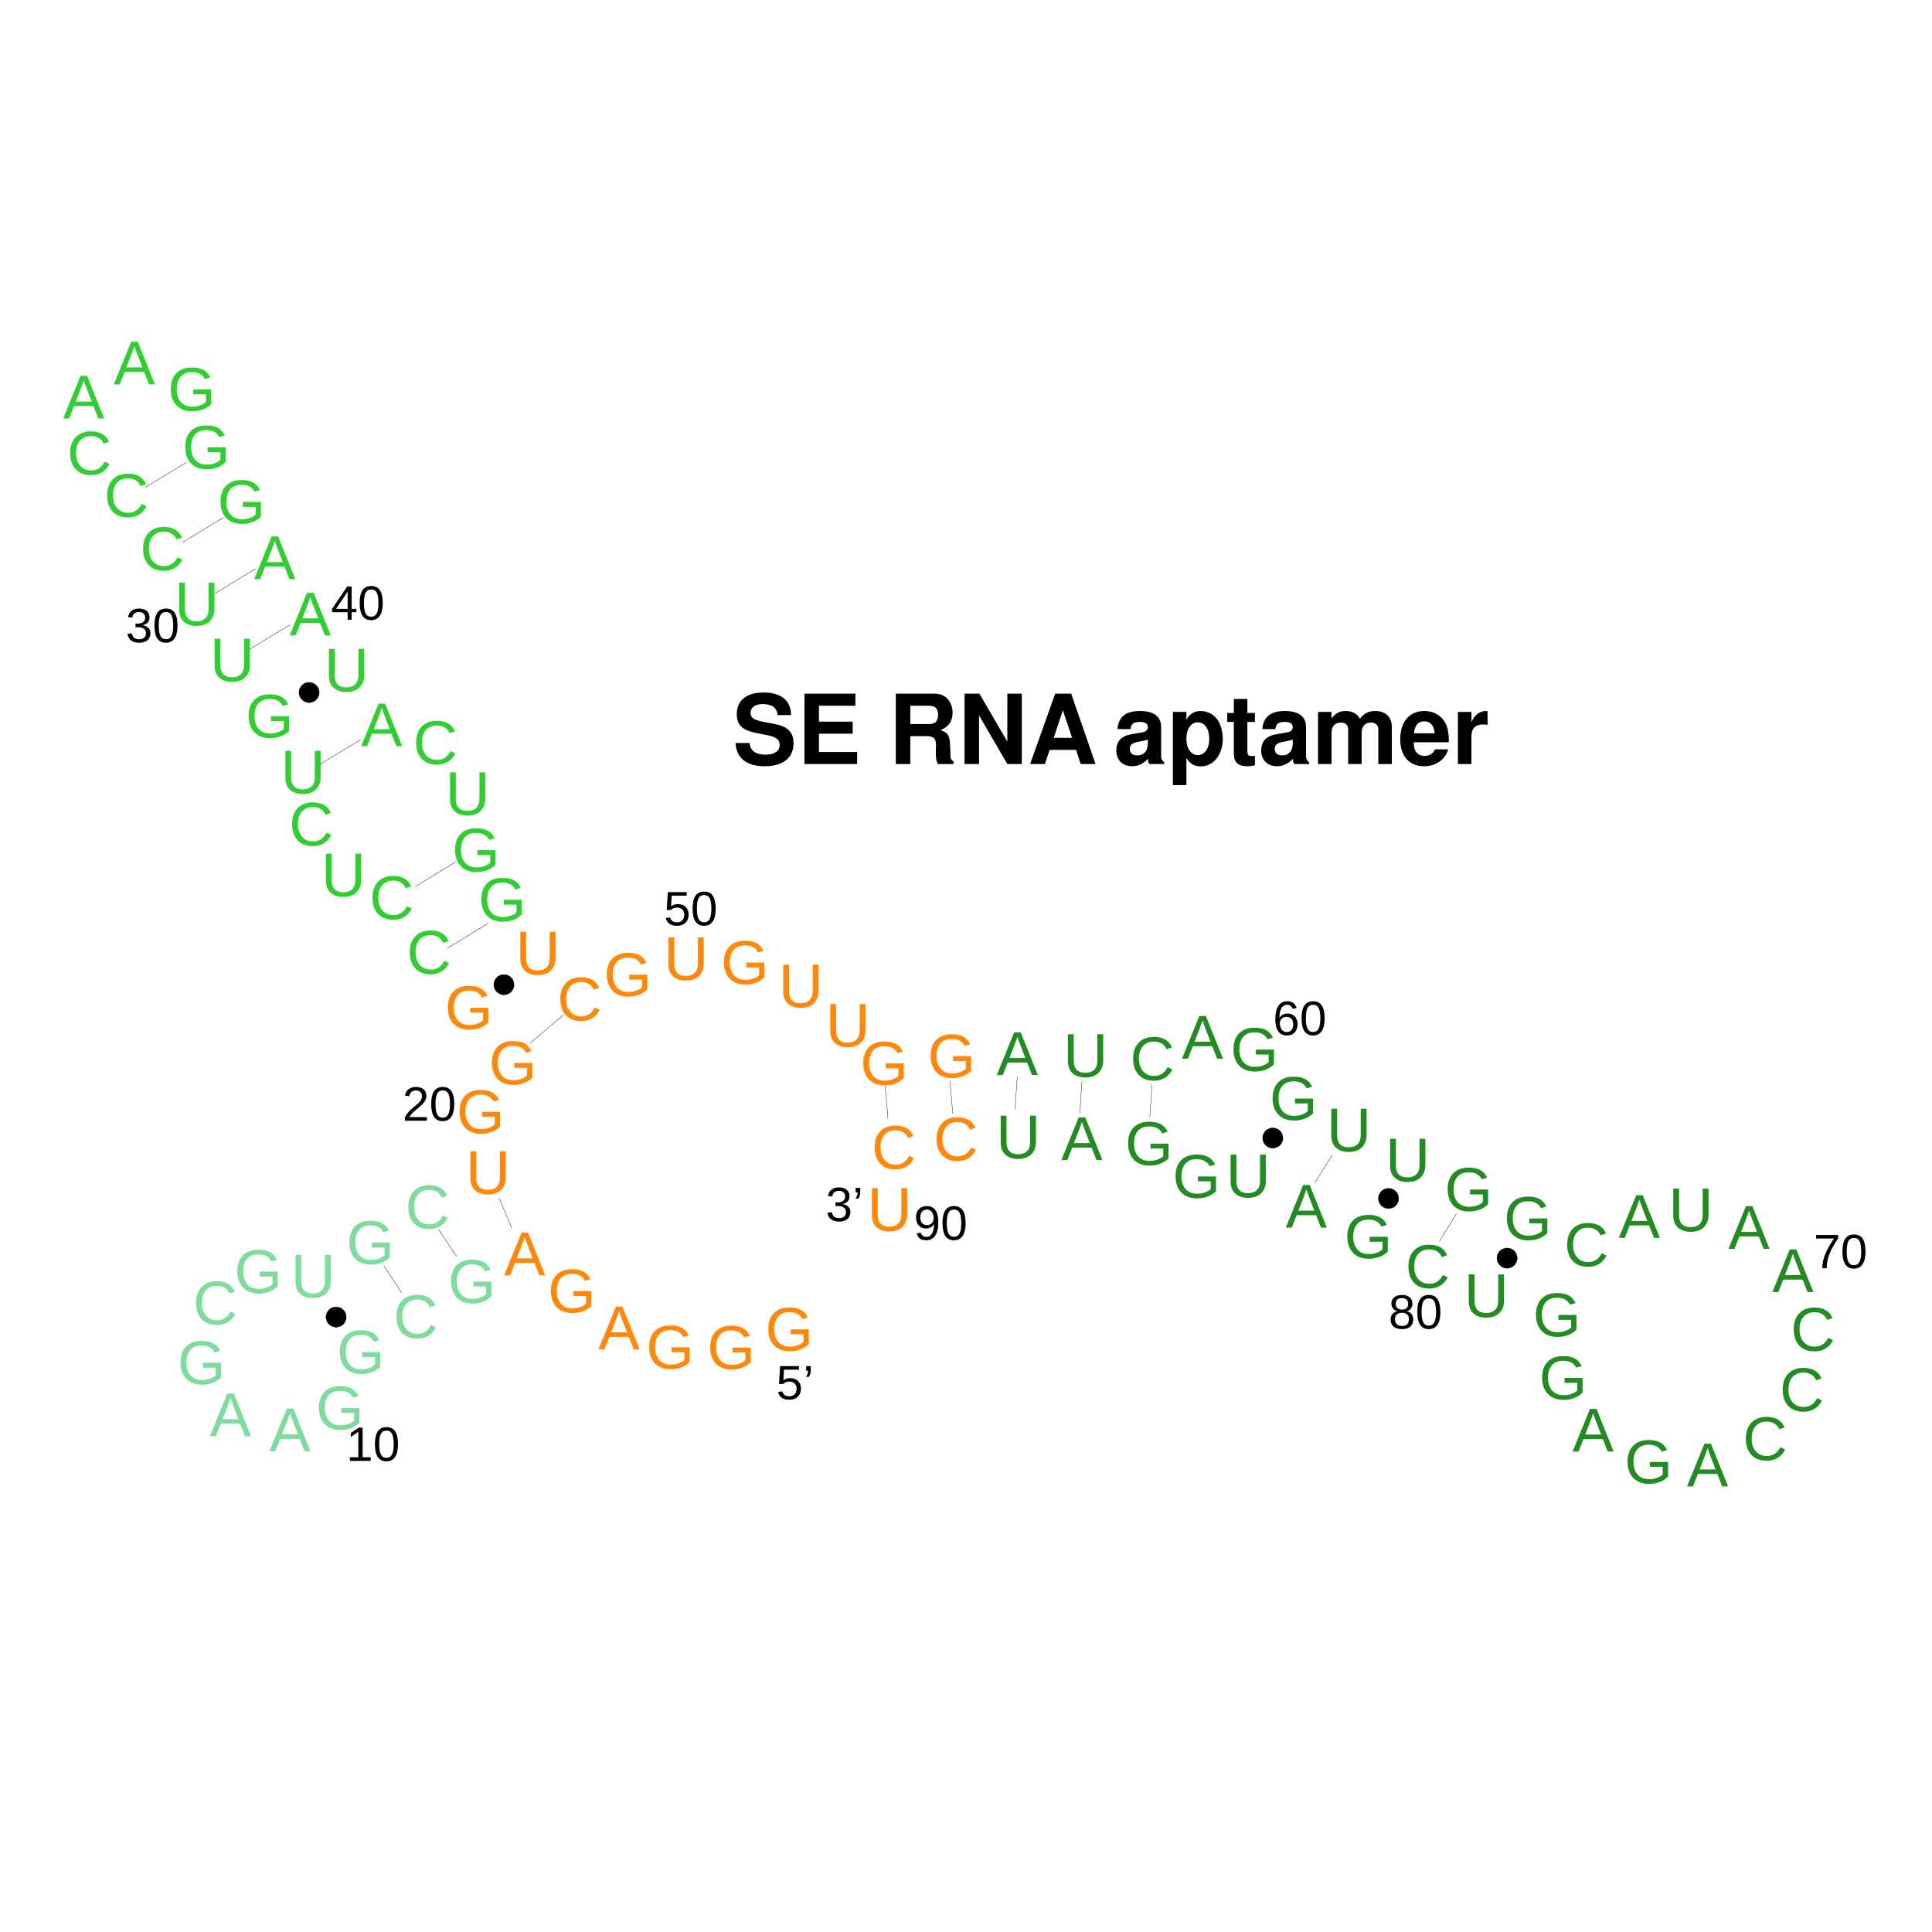
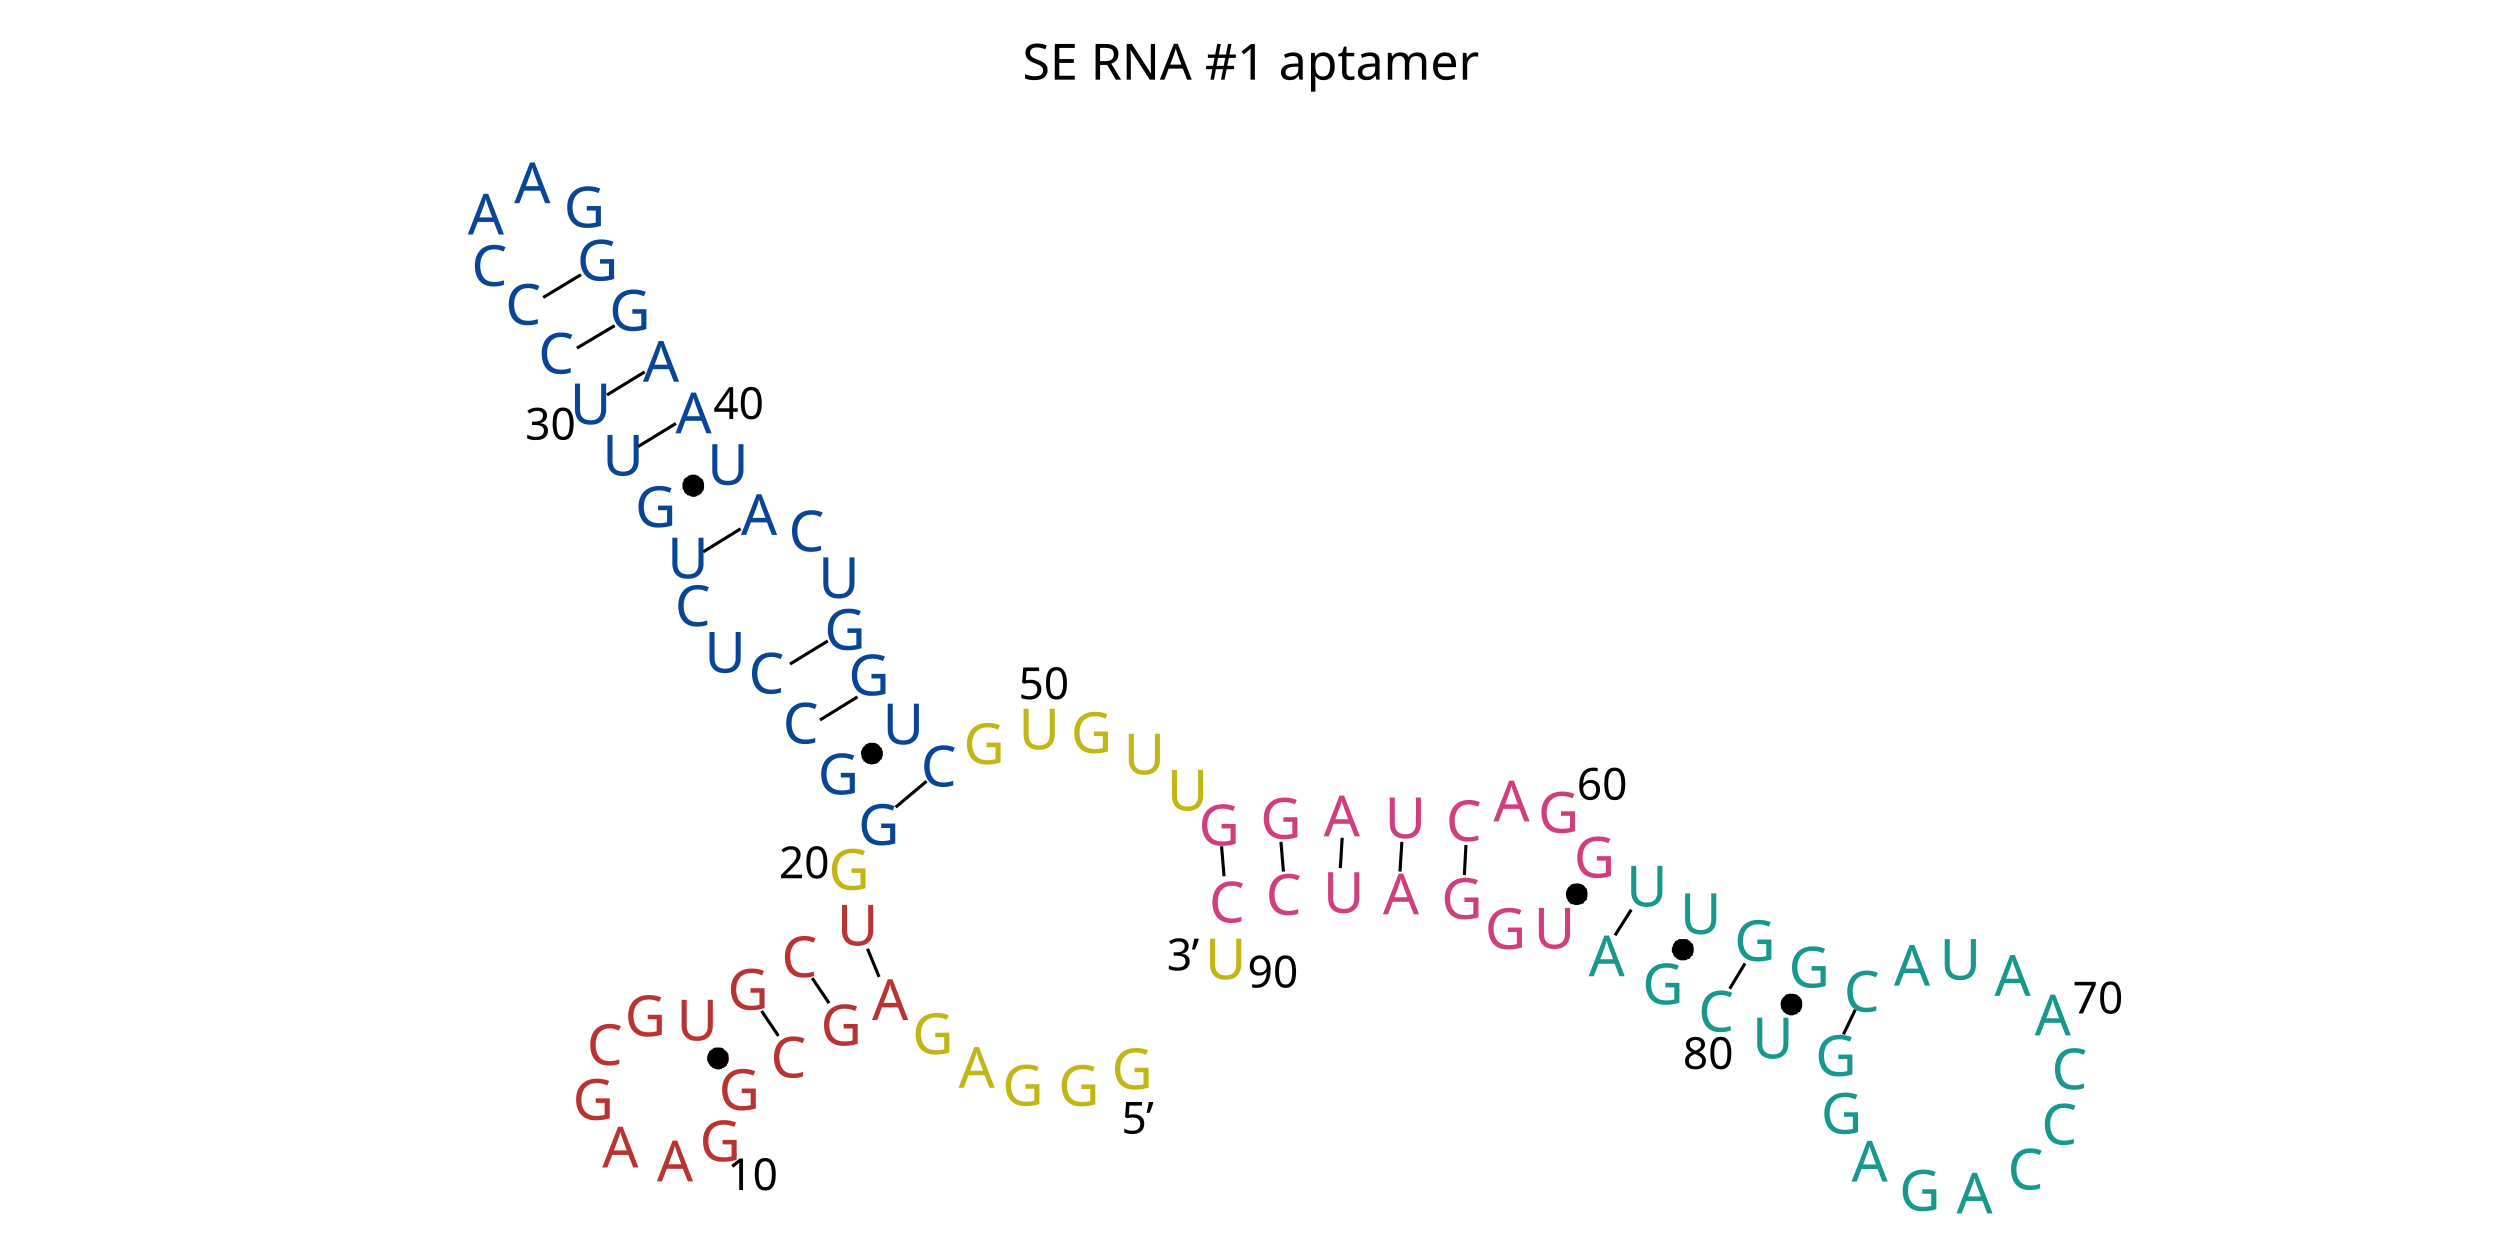
- <svg xmlns="http://www.w3.org/2000/svg" id="图层_1" data-name="图层 1" viewBox="0 0 400 400">
-   <defs>
-     <style>.cls-1,.cls-12,.cls-13,.cls-14,.cls-15,.cls-2,.cls-3,.cls-4,.cls-5,.cls-6,.cls-7,.cls-8,.cls-9{isolation:isolate;}.cls-1,.cls-2,.cls-3,.cls-4,.cls-5,.cls-6,.cls-7,.cls-8{font-size:12.82px;}.cls-1,.cls-2{fill:#ff870a;}.cls-1,.cls-13,.cls-2,.cls-3,.cls-4,.cls-5,.cls-6,.cls-7,.cls-8,.cls-9{font-family:ArialMT, Arial;}.cls-2,.cls-4,.cls-6,.cls-7{letter-spacing:-0.11em;}.cls-3,.cls-4{fill:#80db9e;}.cls-5,.cls-6{fill:#32cd32;}.cls-7,.cls-8{fill:#228b22;}.cls-13,.cls-9{font-size:10px;}.cls-10{fill:none;}.cls-10,.cls-11{stroke:#000;stroke-miterlimit:10;stroke-width:0.07px;}.cls-13{letter-spacing:-0.08em;}.cls-14,.cls-15{font-size:20px;font-family:Helvetica-Bold, Helvetica;font-weight:700;}.cls-15{letter-spacing:-0.06em;}</style>
-   </defs>
-   <text class="cls-1" transform="translate(158.43 279.65)">G</text>
-   <text class="cls-1" transform="translate(146.4 283.43)">G</text>
-   <text class="cls-1" transform="translate(133.77 283.37)">G</text>
-   <text class="cls-2" transform="translate(123.89 279.36)">A</text>
-   <text class="cls-1" transform="translate(113.42 271.73)">G</text>
-   <text class="cls-2" transform="translate(104.35 264.04)">A</text>
-   <text class="cls-3" transform="translate(92.73 269.76)">G</text>
-   <text class="cls-3" transform="translate(81.43 277.03)">C</text>
-   <text class="cls-3" transform="translate(69.72 284.36)">G</text>
-   <text class="cls-3" transform="translate(65.4 295.94)">G</text>
-   <text class="cls-4" transform="translate(55.75 300.48)">A</text>
-   <text class="cls-4" transform="translate(43.43 297.35)">A</text>
-   <text class="cls-3" transform="translate(36.74 286.57)">G</text>
-   <text class="cls-3" transform="translate(39.94 274.21)">C</text>
-   <text class="cls-3" transform="translate(48.49 267.69)">G</text>
-   <text class="cls-3" transform="translate(60.2 268.64)">U</text>
-   <text class="cls-3" transform="translate(71.7 261.7)">G</text>
-   <text class="cls-3" transform="translate(83.89 254.35)">C</text>
-   <text class="cls-1" transform="translate(96.42 247.19)">U</text>
-   <text class="cls-1" transform="translate(94.51 234.62)">G</text>
-   <text class="cls-1" transform="translate(101.21 224.5)">G</text>
-   <text class="cls-1" transform="translate(92.09 213.07)">G</text>
-   <text class="cls-5" transform="translate(84.19 201.6)">C</text>
-   <text class="cls-5" transform="translate(76.46 190.31)">C</text>
-   <text class="cls-5" transform="translate(66.49 185.58)">U</text>
-   <text class="cls-5" transform="translate(59.82 175.07)">C</text>
-   <text class="cls-5" transform="translate(58.1 164.28)">U</text>
-   <text class="cls-5" transform="translate(50.83 152.71)">G</text>
-   <text class="cls-5" transform="translate(43.45 141.07)">U</text>
-   <text class="cls-5" transform="translate(36.11 129.48)">U</text>
-   <text class="cls-5" transform="translate(28.97 118.06)">C</text>
-   <text class="cls-5" transform="translate(21.53 107.02)">C</text>
-   <text class="cls-5" transform="translate(13.88 98.26)">C</text>
-   <text class="cls-6" transform="translate(13.05 86.65)">A</text>
-   <text class="cls-6" transform="translate(23.54 79.58)">A</text>
-   <text class="cls-5" transform="translate(34.73 85.04)">G</text>
-   <text class="cls-5" transform="translate(37.71 97.04)">G</text>
-   <text class="cls-5" transform="translate(45.01 108.35)">G</text>
-   <text class="cls-6" transform="translate(52.61 119.9)">A</text>
-   <text class="cls-6" transform="translate(59.95 131.55)">A</text>
-   <text class="cls-5" transform="translate(67.12 143.16)">U</text>
-   <text class="cls-6" transform="translate(74.75 154.5)">A</text>
-   <text class="cls-5" transform="translate(85.5 158.19)">C</text>
-   <text class="cls-5" transform="translate(92.19 168.73)">U</text>
-   <text class="cls-5" transform="translate(93.58 180.43)">G</text>
-   <text class="cls-5" transform="translate(99.01 190.71)">G</text>
-   <text class="cls-1" transform="translate(106.74 201.76)">U</text>
-   <text class="cls-1" transform="translate(115.36 211.29)">C</text>
-   <text class="cls-1" transform="translate(125 206.23)">G</text>
-   <text class="cls-1" transform="translate(137.42 202.9)">U</text>
-   <text class="cls-1" transform="translate(149.24 203.72)">G</text>
-   <text class="cls-1" transform="translate(161.18 208.55)">U</text>
-   <text class="cls-1" transform="translate(170.92 216.71)">U</text>
-   <text class="cls-1" transform="translate(178.09 224.59)">G</text>
-   <text class="cls-1" transform="translate(192.04 223.09)">G</text>
-   <text class="cls-7" transform="translate(206.35 222.57)">A</text>
-   <text class="cls-8" transform="translate(220.12 222.96)">U</text>
-   <text class="cls-8" transform="translate(233.95 223.63)">C</text>
-   <text class="cls-7" transform="translate(244.68 219.19)">A</text>
-   <text class="cls-8" transform="translate(254.74 221.73)">G</text>
-   <text class="cls-8" transform="translate(262.84 231.87)">G</text>
-   <text class="cls-8" transform="translate(274.65 238.38)">U</text>
-   <text class="cls-8" transform="translate(286.82 244.61)">U</text>
-   <text class="cls-8" transform="translate(299.08 250.7)">G</text>
-   <text class="cls-8" transform="translate(311.34 256.69)">G</text>
-   <text class="cls-8" transform="translate(323.82 262.16)">C</text>
-   <text class="cls-7" transform="translate(335.13 256.29)">A</text>
-   <text class="cls-8" transform="translate(345.45 254.92)">U</text>
-   <text class="cls-7" transform="translate(357.84 258.57)">A</text>
-   <text class="cls-7" transform="translate(366.92 267.51)">A</text>
-   <text class="cls-8" transform="translate(370.72 279.67)">C</text>
-   <text class="cls-8" transform="translate(368.43 292.16)">C</text>
-   <text class="cls-8" transform="translate(360.81 302.31)">C</text>
-   <text class="cls-7" transform="translate(349.25 307.74)">A</text>
-   <text class="cls-8" transform="translate(336.33 307.1)">G</text>
-   <text class="cls-7" transform="translate(325.56 300.53)">A</text>
-   <text class="cls-8" transform="translate(318.64 289.71)">G</text>
-   <text class="cls-8" transform="translate(317.37 276.67)">G</text>
-   <text class="cls-8" transform="translate(303.11 272.69)">U</text>
-   <text class="cls-8" transform="translate(290.94 266.66)">C</text>
-   <text class="cls-8" transform="translate(278.31 260.49)">G</text>
-   <text class="cls-7" transform="translate(266.18 254.17)">A</text>
-   <text class="cls-8" transform="translate(253.8 247.88)">U</text>
-   <text class="cls-8" transform="translate(242.75 247.99)">G</text>
-   <text class="cls-8" transform="translate(232.92 241.2)">G</text>
-   <text class="cls-7" transform="translate(219.71 240.18)">A</text>
-   <text class="cls-8" transform="translate(206.2 239.82)">U</text>
-   <text class="cls-1" transform="translate(193.26 240.28)">C</text>
-   <text class="cls-1" transform="translate(180.44 242)">C</text>
-   <text class="cls-1" transform="translate(179.54 254.83)">U</text>
-   <text class="cls-9" transform="translate(71.67 302.46)">10</text>
-   <text class="cls-9" transform="translate(83.32 232.03)">20</text>
-   <text class="cls-9" transform="translate(26.02 132.98)">30</text>
-   <text class="cls-9" transform="translate(68.51 128.31)">40</text>
-   <text class="cls-9" transform="translate(137.44 191.58)">50</text>
-   <text class="cls-9" transform="translate(263.52 214.29)">60</text>
-   <text class="cls-9" transform="translate(375.5 262.57)">70</text>
-   <text class="cls-9" transform="translate(287.48 275.09)">80</text>
-   <text class="cls-9" transform="translate(189.18 256.69)">90</text>
+ <svg xmlns="http://www.w3.org/2000/svg" version="1.1" id="图层_1" x="0px" y="0px" viewBox="0 0 800 400" style="enable-background:new 0 0 800 400;" xml:space="preserve">
+   <style type="text/css">
+ 	.st0{fill:#C2B617;}
+ 	.st1{font-family:'ArialMT';}
+ 	.st2{font-size:18.165px;}
+ 	.st3{fill:#B83332;}
+ 	.st4{fill:#084595;}
+ 	.st5{fill:#CF3E7D;}
+ 	.st6{fill:#18988C;}
+ 	.st7{font-size:14.169px;}
+ 	.st8{fill:none;stroke:#000000;stroke-miterlimit:10;}
+ 	.st9{stroke:#000000;stroke-miterlimit:10;}
+ 	.st10{font-size:16px;}
+ </style>
+   <text transform="matrix(1 1.873139e-05 -1.873139e-05 1 355.665 348.5125)" class="st0 st1 st2">G</text>
+   <text transform="matrix(1 1.873139e-05 -1.873139e-05 1 338.6186 353.8676)" class="st0 st1 st2">G</text>
+   <text transform="matrix(1 1.873139e-05 -1.873139e-05 1 320.7235 353.7813)" class="st0 st1 st2">G</text>
+   <text transform="matrix(1 1.873139e-05 -1.873139e-05 1 306.7236 348.1014)" class="st0 st1 st2">A</text>
+   <text transform="matrix(1 1.873139e-05 -1.873139e-05 1 291.8884 337.2886)" class="st0 st1 st2">G</text>
+   <text transform="matrix(1 1.873139e-05 -1.873139e-05 1 279.0375 326.3929)" class="st3 st1 st2">A</text>
+   <text transform="matrix(1 1.873139e-05 -1.873139e-05 1 262.5725 334.4961)" class="st3 st1 st2">G</text>
+   <text transform="matrix(1 1.873139e-05 -1.873139e-05 1 246.5611 344.7985)" class="st3 st1 st2">C</text>
+   <text transform="matrix(1 1.873139e-05 -1.873139e-05 1 229.9686 355.1839)" class="st3 st1 st2">G</text>
+   <text transform="matrix(1 1.873139e-05 -1.873139e-05 1 223.8467 371.591)" class="st3 st1 st2">G</text>
+   <text transform="matrix(1 1.873139e-05 -1.873139e-05 1 210.1728 378.0254)" class="st3 st1 st2">A</text>
+   <text transform="matrix(1 1.873139e-05 -1.873139e-05 1 192.7163 373.5885)" class="st3 st1 st2">A</text>
+   <text transform="matrix(1 1.873139e-05 -1.873139e-05 1 183.2371 358.3149)" class="st3 st1 st2">G</text>
+   <text transform="matrix(1 1.873139e-05 -1.873139e-05 1 187.7721 340.8003)" class="st3 st1 st2">C</text>
+   <text transform="matrix(1 1.873139e-05 -1.873139e-05 1 199.8866 331.5633)" class="st3 st1 st2">G</text>
+   <text transform="matrix(1 1.873139e-05 -1.873139e-05 1 216.4788 332.9093)" class="st3 st1 st2">U</text>
+   <text transform="matrix(1 1.873139e-05 -1.873139e-05 1 232.7739 323.0746)" class="st3 st1 st2">G</text>
+   <text transform="matrix(1 1.873139e-05 -1.873139e-05 1 250.0475 312.6619)" class="st3 st1 st2">C</text>
+   <text transform="matrix(1 1.873139e-05 -1.873139e-05 1 267.8016 302.5167)" class="st3 st1 st2">U</text>
+   <text transform="matrix(1 1.873139e-05 -1.873139e-05 1 265.0949 284.7071)" class="st0 st1 st2">G</text>
+   <text transform="matrix(1 1.873139e-05 -1.873139e-05 1 274.5898 270.3664)" class="st4 st1 st2">G</text>
+   <text transform="matrix(1 1.873139e-05 -1.873139e-05 1 261.6668 254.1709)" class="st4 st1 st2">G</text>
+   <text transform="matrix(1 1.873139e-05 -1.873139e-05 1 250.4738 237.9177)" class="st4 st1 st2">C</text>
+   <text transform="matrix(1 1.873139e-05 -1.873139e-05 1 239.5214 221.9224)" class="st4 st1 st2">C</text>
+   <text transform="matrix(1 1.873139e-05 -1.873139e-05 1 225.3946 215.219)" class="st4 st1 st2">U</text>
+   <text transform="matrix(1 1.873139e-05 -1.873139e-05 1 215.9437 200.3282)" class="st4 st1 st2">C</text>
+   <text transform="matrix(1 1.873139e-05 -1.873139e-05 1 213.5065 185.0391)" class="st4 st1 st2">U</text>
+   <text transform="matrix(1 1.873139e-05 -1.873139e-05 1 203.2055 168.6444)" class="st4 st1 st2">G</text>
+   <text transform="matrix(1 1.873139e-05 -1.873139e-05 1 192.7493 152.1515)" class="st4 st1 st2">U</text>
+   <text transform="matrix(1 1.873139e-05 -1.873139e-05 1 182.3487 135.7289)" class="st4 st1 st2">U</text>
+   <text transform="matrix(1 1.873139e-05 -1.873139e-05 1 172.2328 119.5466)" class="st4 st1 st2">C</text>
+   <text transform="matrix(1 1.873139e-05 -1.873139e-05 1 161.6906 103.9043)" class="st4 st1 st2">C</text>
+   <text transform="matrix(1 1.873139e-05 -1.873139e-05 1 150.851 91.4911)" class="st4 st1 st2">C</text>
+   <text transform="matrix(1 1.873139e-05 -1.873139e-05 1 149.6755 75.0403)" class="st4 st1 st2">A</text>
+   <text transform="matrix(1 1.873139e-05 -1.873139e-05 1 164.5395 65.0235)" class="st4 st1 st2">A</text>
+   <text transform="matrix(1 1.873139e-05 -1.873139e-05 1 180.3948 72.7602)" class="st4 st1 st2">G</text>
+   <text transform="matrix(1 1.873139e-05 -1.873139e-05 1 184.6167 89.7627)" class="st4 st1 st2">G</text>
+   <text transform="matrix(1 1.873139e-05 -1.873139e-05 1 194.9601 105.7892)" class="st4 st1 st2">G</text>
+   <text transform="matrix(1 1.873139e-05 -1.873139e-05 1 205.7289 122.1542)" class="st4 st1 st2">A</text>
+   <text transform="matrix(1 1.873139e-05 -1.873139e-05 1 216.1284 138.6622)" class="st4 st1 st2">A</text>
+   <text transform="matrix(1 1.873139e-05 -1.873139e-05 1 226.2883 155.1136)" class="st4 st1 st2">U</text>
+   <text transform="matrix(1 1.873139e-05 -1.873139e-05 1 237.099 171.1811)" class="st4 st1 st2">A</text>
+   <text transform="matrix(1 1.873139e-05 -1.873139e-05 1 252.3304 176.4109)" class="st4 st1 st2">C</text>
+   <text transform="matrix(1 1.873139e-05 -1.873139e-05 1 261.8096 191.3452)" class="st4 st1 st2">U</text>
+   <text transform="matrix(1 1.873139e-05 -1.873139e-05 1 263.779 207.9229)" class="st4 st1 st2">G</text>
+   <text transform="matrix(1 1.873139e-05 -1.873139e-05 1 271.4721 222.4894)" class="st4 st1 st2">G</text>
+   <text transform="matrix(1 1.873139e-05 -1.873139e-05 1 282.4259 238.1449)" class="st4 st1 st2">U</text>
+   <text transform="matrix(1 1.873139e-05 -1.873139e-05 1 294.639 251.65)" class="st4 st1 st2">C</text>
+   <text transform="matrix(1 1.873139e-05 -1.873139e-05 1 308.2988 244.4803)" class="st0 st1 st2">G</text>
+   <text transform="matrix(1 1.873139e-05 -1.873139e-05 1 325.8971 239.7609)" class="st0 st1 st2">U</text>
+   <text transform="matrix(1 1.873139e-05 -1.873139e-05 1 342.6451 240.9243)" class="st0 st1 st2">G</text>
+   <text transform="matrix(1 1.873139e-05 -1.873139e-05 1 359.5624 247.7694)" class="st0 st1 st2">U</text>
+   <text transform="matrix(1 1.873139e-05 -1.873139e-05 1 373.364 259.3311)" class="st0 st1 st2">U</text>
+   <text transform="matrix(1 1.873139e-05 -1.873139e-05 1 383.5229 270.4964)" class="st5 st1 st2">G</text>
+   <text transform="matrix(1 1.873139e-05 -1.873139e-05 1 403.2896 268.3718)" class="st5 st1 st2">G</text>
+   <text transform="matrix(1 1.873139e-05 -1.873139e-05 1 423.566 267.6339)" class="st5 st1 st2">A</text>
+   <text transform="matrix(1 1.873139e-05 -1.873139e-05 1 443.0767 268.1879)" class="st5 st1 st2">U</text>
+   <text transform="matrix(1 1.873139e-05 -1.873139e-05 1 462.6724 269.1385)" class="st5 st1 st2">C</text>
+   <text transform="matrix(1 1.873139e-05 -1.873139e-05 1 477.8766 262.8477)" class="st5 st1 st2">A</text>
+   <text transform="matrix(1 1.873139e-05 -1.873139e-05 1 492.1305 266.4457)" class="st5 st1 st2">G</text>
+   <text transform="matrix(1 1.873139e-05 -1.873139e-05 1 503.6087 280.8131)" class="st5 st1 st2">G</text>
+   <text transform="matrix(1 1.873139e-05 -1.873139e-05 1 520.3419 290.038)" class="st6 st1 st2">U</text>
+   <text transform="matrix(1 1.873139e-05 -1.873139e-05 1 537.5859 298.8665)" class="st6 st1 st2">U</text>
+   <text transform="matrix(1 1.873139e-05 -1.873139e-05 1 554.9568 307.4957)" class="st6 st1 st2">G</text>
+   <text transform="matrix(1 1.873139e-05 -1.873139e-05 1 572.3287 315.9833)" class="st6 st1 st2">G</text>
+   <text transform="matrix(1 1.873139e-05 -1.873139e-05 1 590.0122 323.7346)" class="st6 st1 st2">C</text>
+   <text transform="matrix(1 1.873139e-05 -1.873139e-05 1 606.0367 315.4175)" class="st6 st1 st2">A</text>
+   <text transform="matrix(1 1.873139e-05 -1.873139e-05 1 620.6608 313.4764)" class="st6 st1 st2">U</text>
+   <text transform="matrix(1 1.873139e-05 -1.873139e-05 1 638.2154 318.6486)" class="st6 st1 st2">A</text>
+   <text transform="matrix(1 1.873139e-05 -1.873139e-05 1 651.0823 331.3168)" class="st6 st1 st2">A</text>
+   <text transform="matrix(1 1.873139e-05 -1.873139e-05 1 656.4648 348.5454)" class="st6 st1 st2">C</text>
+   <text transform="matrix(1 1.873139e-05 -1.873139e-05 1 653.2204 366.2436)" class="st6 st1 st2">C</text>
+   <text transform="matrix(1 1.873139e-05 -1.873139e-05 1 642.4232 380.6252)" class="st6 st1 st2">C</text>
+   <text transform="matrix(1 1.873139e-05 -1.873139e-05 1 626.0432 388.3183)" class="st6 st1 st2">A</text>
+   <text transform="matrix(1 1.873139e-05 -1.873139e-05 1 607.7366 387.4117)" class="st6 st1 st2">G</text>
+   <text transform="matrix(1 1.873139e-05 -1.873139e-05 1 592.477 378.1019)" class="st6 st1 st2">A</text>
+   <text transform="matrix(1 1.873139e-05 -1.873139e-05 1 582.6716 362.7716)" class="st6 st1 st2">G</text>
+   <text transform="matrix(1 1.873139e-05 -1.873139e-05 1 580.8721 344.2931)" class="st6 st1 st2">G</text>
+   <text transform="matrix(1 1.873139e-05 -1.873139e-05 1 560.6672 338.653)" class="st6 st1 st2">U</text>
+   <text transform="matrix(1 1.873139e-05 -1.873139e-05 1 543.4222 330.1097)" class="st6 st1 st2">C</text>
+   <text transform="matrix(1 1.873139e-05 -1.873139e-05 1 525.5269 321.3672)" class="st6 st1 st2">G</text>
+   <text transform="matrix(1 1.873139e-05 -1.873139e-05 1 508.3395 312.4118)" class="st6 st1 st2">A</text>
+   <text transform="matrix(1 1.873139e-05 -1.873139e-05 1 490.7987 303.4994)" class="st5 st1 st2">U</text>
+   <text transform="matrix(1 1.873139e-05 -1.873139e-05 1 475.1415 303.6544)" class="st5 st1 st2">G</text>
+   <text transform="matrix(1 1.873139e-05 -1.873139e-05 1 461.213 294.033)" class="st5 st1 st2">G</text>
+   <text transform="matrix(1 1.873139e-05 -1.873139e-05 1 442.4952 292.5873)" class="st5 st1 st2">A</text>
+   <text transform="matrix(1 1.873139e-05 -1.873139e-05 1 423.3526 292.0772)" class="st5 st1 st2">U</text>
+   <text transform="matrix(1 1.873139e-05 -1.873139e-05 1 405.0176 292.7282)" class="st5 st1 st2">C</text>
+   <text transform="matrix(1 1.873139e-05 -1.873139e-05 1 386.8526 295.1644)" class="st5 st1 st2">C</text>
+   <text transform="matrix(1 1.873139e-05 -1.873139e-05 1 385.5768 313.3451)" class="st0 st1 st2">U</text>
+   <text transform="matrix(1 1.873139e-05 -1.873139e-05 1 232.7309 380.8305)" class="st1 st7">10</text>
+   <text transform="matrix(1 1.873139e-05 -1.873139e-05 1 249.2405 281.0359)" class="st1 st7">20</text>
+   <text transform="matrix(1 1.873139e-05 -1.873139e-05 1 168.0522 140.6872)" class="st1 st7">30</text>
+   <text transform="matrix(1 1.873139e-05 -1.873139e-05 1 228.2579 134.0716)" class="st1 st7">40</text>
+   <text transform="matrix(1 1.873139e-05 -1.873139e-05 1 325.9252 223.7228)" class="st1 st7">50</text>
+   <text transform="matrix(1 1.873139e-05 -1.873139e-05 1 504.573 255.9039)" class="st1 st7">60</text>
+   <text transform="matrix(1 1.873139e-05 -1.873139e-05 1 663.2388 324.317)" class="st1 st7">70</text>
+   <text transform="matrix(1 1.873139e-05 -1.873139e-05 1 538.5206 342.055)" class="st1 st7">80</text>
+   <text transform="matrix(1 1.873139e-05 -1.873139e-05 1 399.2369 315.9801)" class="st1 st7">90</text>
  <g id="ID000011">
-     <line class="cls-10" x1="30.11" y1="100.88" x2="38.61" y2="95.72" />
+     <line class="st8" x1="173.8" y1="95.2" x2="185.9" y2="87.9" />
  </g>
  <g id="ID000011-2">
-     <line class="cls-10" x1="37.72" y1="112.33" x2="46.22" y2="107.18" />
+     <line class="st8" x1="184.6" y1="111.4" x2="196.7" y2="104.2" />
  </g>
  <g id="ID000011-3">
-     <line class="cls-10" x1="44.47" y1="122.87" x2="52.96" y2="117.72" />
+     <line class="st8" x1="194.2" y1="126.4" x2="206.3" y2="119" />
  </g>
  <g id="ID000011-4">
-     <line class="cls-10" x1="51.59" y1="134.47" x2="60.09" y2="129.31" />
+     <line class="st8" x1="204.2" y1="142.9" x2="216.3" y2="135.5" />
  </g>
  <g id="ID000011-5">
-     <line class="cls-10" x1="66.15" y1="158.3" x2="74.65" y2="153.14" />
+     <line class="st8" x1="225" y1="176.6" x2="237" y2="169.2" />
  </g>
  <g id="ID000011-6">
-     <line class="cls-10" x1="85.93" y1="183.56" x2="94.43" y2="178.4" />
+     <line class="st8" x1="252.8" y1="212.5" x2="264.9" y2="205.1" />
  </g>
  <g id="ID000011-7">
-     <line class="cls-10" x1="92.64" y1="196.3" x2="101.14" y2="191.14" />
+     <line class="st8" x1="262.4" y1="230.4" x2="274.4" y2="223" />
  </g>
  <g id="ID000011-8">
-     <line class="cls-10" x1="109.68" y1="216.01" x2="116.74" y2="210.1" />
+     <line class="st8" x1="286.6" y1="258.3" x2="296.5" y2="250" />
  </g>
  <g id="ID000011-9">
-     <line class="cls-10" x1="94.57" y1="260.19" x2="90.81" y2="254.55" />
+     <line class="st8" x1="265.3" y1="321" x2="259.9" y2="313" />
  </g>
  <g id="ID000011-10">
-     <line class="cls-10" x1="105.97" y1="254.27" x2="103.32" y2="248.03" />
+     <line class="st8" x1="281.3" y1="312.6" x2="277.6" y2="303.6" />
  </g>
  <g id="ID000011-11">
-     <line class="cls-10" x1="83.2" y1="267.7" x2="79.44" y2="262.05" />
+     <line class="st8" x1="249.1" y1="331.5" x2="243.7" y2="323.5" />
  </g>
  <g id="ID000011-12">
-     <line class="cls-10" x1="183.85" y1="231.58" x2="183.26" y2="224.82" />
+     <line class="st8" x1="391.7" y1="280.4" x2="390.9" y2="270.8" />
  </g>
  <g id="ID000011-13">
-     <line class="cls-10" x1="197.26" y1="230.54" x2="196.67" y2="223.78" />
+     <line class="st8" x1="410.7" y1="278.9" x2="409.9" y2="269.4" />
  </g>
  <g id="ID000011-14">
-     <line class="cls-10" x1="210.13" y1="229.67" x2="210.62" y2="222.9" />
+     <line class="st8" x1="428.9" y1="277.8" x2="429.5" y2="268.1" />
  </g>
  <g id="ID000011-15">
-     <line class="cls-10" x1="223.56" y1="230.54" x2="224.01" y2="223.78" />
+     <line class="st8" x1="448" y1="278.9" x2="448.6" y2="269.4" />
  </g>
  <g id="ID000011-16">
-     <line class="cls-10" x1="238.06" y1="231.26" x2="238.51" y2="224.5" />
+     <line class="st8" x1="468.6" y1="280" x2="469.1" y2="270.4" />
  </g>
  <g id="ID000011-17">
-     <line class="cls-10" x1="272.23" y1="244.88" x2="275.83" y2="239.13" />
+     <line class="st8" x1="516.8" y1="299.3" x2="522" y2="291.1" />
  </g>
  <g id="ID000011-18">
-     <line class="cls-10" x1="297.96" y1="257.05" x2="301.55" y2="251.3" />
+     <line class="st8" x1="553.5" y1="316.4" x2="558.4" y2="308.3" />
+   </g>
+   <g id="ID000011-18_00000042731201248953404170000008317736774901299611_">
+     <line class="st8" x1="589.9" y1="331" x2="593.7" y2="323.1" />
  </g>
  <g id="ID000021">
-     <polygon class="cls-11" points="63.99 141.29 63.87 141.29 63.74 141.29 63.61 141.32 63.48 141.36 63.35 141.39 63.23 141.42 63.1 141.49 62.97 141.55 62.87 141.61 62.74 141.68 62.65 141.77 62.55 141.87 62.45 141.97 62.36 142.06 62.3 142.16 62.23 142.25 62.17 142.38 62.1 142.51 62.04 142.61 62.01 142.74 61.97 142.86 61.94 142.99 61.91 143.15 61.91 143.28 61.91 143.41 61.91 143.54 61.94 143.67 61.94 143.79 61.97 143.92 62.01 144.05 62.07 144.18 62.13 144.31 62.2 144.4 62.26 144.53 62.33 144.63 62.42 144.76 62.52 144.85 62.62 144.92 62.71 145.01 62.81 145.08 62.94 145.17 63.03 145.24 63.16 145.27 63.29 145.33 63.42 145.37 63.55 145.4 63.67 145.43 63.8 145.46 63.93 145.46 64.06 145.46 64.19 145.46 64.31 145.43 64.44 145.4 64.57 145.37 64.7 145.33 64.83 145.27 64.96 145.24 65.08 145.17 65.18 145.08 65.28 145.01 65.41 144.92 65.5 144.85 65.57 144.76 65.66 144.63 65.73 144.53 65.82 144.4 65.86 144.31 65.92 144.18 65.98 144.05 66.02 143.92 66.05 143.79 66.08 143.67 66.08 143.54 66.08 143.41 66.08 143.28 66.08 143.15 66.05 142.99 66.02 142.86 65.98 142.74 65.95 142.61 65.89 142.51 65.86 142.38 65.79 142.25 65.69 142.16 65.63 142.06 65.53 141.97 65.44 141.87 65.34 141.77 65.25 141.68 65.12 141.61 65.02 141.55 64.89 141.49 64.76 141.42 64.64 141.39 64.51 141.36 64.38 141.32 64.25 141.29 64.12 141.29 63.99 141.29" />
+     <polygon class="st9" points="221.8,152.4 221.7,152.4 221.4,152.4 221.3,152.4 221.2,152.6 220.8,152.6 220.7,152.6 220.6,152.8    220.4,152.9 220.3,152.9 220.1,153.1 220.1,153.2 219.7,153.3 219.7,153.4 219.6,153.6 219.4,153.7 219.3,153.7 219.3,154.1    219.2,154.2 219.1,154.3 219.1,154.5 219.1,154.7 218.9,154.8 218.9,155.1 218.9,155.3 218.9,155.5 218.9,155.6 218.9,155.8    218.9,156.1 219.1,156.2 219.1,156.5 219.2,156.6 219.2,156.7 219.3,156.8 219.4,157 219.4,157.2 219.6,157.5 219.7,157.6    219.9,157.6 220.1,157.7 220.2,157.8 220.3,158 220.4,158 220.7,158.1 220.8,158.1 221.1,158.3 221.2,158.3 221.4,158.3    221.6,158.5 221.7,158.5 222.1,158.5 222.2,158.5 222.3,158.3 222.4,158.3 222.7,158.3 222.8,158.1 223,158.1 223.3,158 223.4,158    223.6,157.8 223.7,157.7 223.8,157.6 224,157.6 224.1,157.5 224.3,157.2 224.3,157 224.4,156.8 224.6,156.7 224.6,156.6    224.7,156.5 224.7,156.2 224.8,156.1 224.8,155.8 224.8,155.6 224.8,155.5 224.8,155.3 224.8,155.1 224.8,154.8 224.7,154.7    224.7,154.5 224.6,154.3 224.6,154.2 224.6,154.1 224.4,153.7 224.3,153.7 224.1,153.6 224,153.4 223.8,153.3 223.7,153.2    223.6,153.1 223.4,152.9 223.3,152.9 223.2,152.8 223,152.6 222.7,152.6 222.6,152.6 222.4,152.4 222.2,152.4 222.1,152.4  " />
  </g>
  <g id="ID000021-2">
-     <polygon class="cls-11" points="104.33 201.79 104.2 201.79 104.07 201.79 103.94 201.82 103.81 201.86 103.69 201.89 103.56 201.92 103.43 201.99 103.3 202.05 103.21 202.11 103.08 202.18 102.98 202.27 102.89 202.37 102.79 202.47 102.69 202.56 102.63 202.66 102.56 202.75 102.5 202.88 102.44 203.01 102.37 203.11 102.34 203.24 102.31 203.37 102.28 203.49 102.24 203.65 102.24 203.78 102.24 203.91 102.24 204.04 102.28 204.17 102.28 204.29 102.31 204.42 102.34 204.55 102.4 204.68 102.47 204.81 102.53 204.9 102.6 205.03 102.66 205.13 102.76 205.26 102.85 205.35 102.95 205.42 103.05 205.51 103.14 205.58 103.27 205.67 103.37 205.74 103.5 205.77 103.62 205.83 103.75 205.87 103.88 205.9 104.01 205.93 104.14 205.96 104.26 205.96 104.39 205.96 104.52 205.96 104.65 205.93 104.78 205.9 104.91 205.87 105.03 205.83 105.16 205.77 105.29 205.74 105.42 205.67 105.52 205.58 105.61 205.51 105.74 205.42 105.84 205.35 105.9 205.26 106 205.13 106.06 205.03 106.16 204.9 106.19 204.81 106.25 204.68 106.32 204.55 106.35 204.42 106.38 204.29 106.41 204.17 106.41 204.04 106.41 203.91 106.41 203.78 106.41 203.65 106.38 203.49 106.35 203.37 106.32 203.24 106.28 203.11 106.22 203.01 106.19 202.88 106.13 202.75 106.03 202.66 105.96 202.56 105.87 202.47 105.77 202.37 105.68 202.27 105.58 202.18 105.45 202.11 105.36 202.05 105.23 201.99 105.1 201.92 104.97 201.89 104.84 201.86 104.71 201.82 104.58 201.79 104.46 201.79 104.33 201.79" />
+     <polygon class="st9" points="279,238.2 278.8,238.2 278.7,238.2 278.4,238.2 278.2,238.3 278.1,238.3 278,238.3 277.7,238.5    277.6,238.6 277.4,238.6 277.3,238.7 277.1,239 277,239.1 276.8,239.2 276.7,239.3 276.6,239.5 276.6,239.6 276.4,239.7 276.3,240    276.3,240.1 276.2,240.2 276.2,240.5 276.2,240.6 276,240.7 276,241.1 276,241.2 276,241.3 276.2,241.6 276.2,241.7 276.2,241.9    276.2,242.2 276.3,242.3 276.4,242.5 276.4,242.6 276.6,242.7 276.7,242.9 276.8,243.1 276.8,243.2 277,243.2 277.3,243.5    277.3,243.6 277.6,243.7 277.7,243.7 277.8,243.9 278,243.9 278.2,244 278.4,244 278.6,244 278.7,244.1 279,244.1 279.1,244.1    279.2,244.1 279.6,244 279.7,244 279.8,244 280,243.9 280.2,243.9 280.3,243.7 280.6,243.7 280.7,243.6 280.8,243.5 281,243.2    281.1,243.2 281.2,243.1 281.3,242.9 281.5,242.7 281.7,242.6 281.7,242.5 281.7,242.3 281.8,242.2 281.8,241.9 282,241.7    282,241.6 282,241.3 282,241.2 282,241.1 282,240.7 282,240.6 281.8,240.5 281.8,240.2 281.8,240.1 281.7,240 281.7,239.7    281.5,239.6 281.3,239.5 281.3,239.3 281.2,239.2 281.1,239.1 281,239 280.8,238.7 280.6,238.6 280.6,238.6 280.2,238.5    280.1,238.3 280,238.3 279.7,238.3 279.6,238.2 279.3,238.2 279.2,238.2  " />
  </g>
  <g id="ID000021-3">
-     <polygon class="cls-11" points="69.59 270.61 69.46 270.61 69.33 270.61 69.2 270.64 69.08 270.67 68.95 270.7 68.82 270.74 68.69 270.8 68.56 270.86 68.47 270.93 68.34 270.99 68.24 271.09 68.15 271.18 68.05 271.28 67.95 271.38 67.89 271.47 67.83 271.57 67.76 271.7 67.7 271.83 67.63 271.92 67.6 272.05 67.57 272.18 67.54 272.31 67.5 272.47 67.5 272.6 67.5 272.72 67.5 272.85 67.54 272.98 67.54 273.11 67.57 273.24 67.6 273.37 67.67 273.49 67.73 273.62 67.79 273.72 67.86 273.85 67.92 273.94 68.02 274.07 68.11 274.17 68.21 274.23 68.31 274.33 68.4 274.39 68.53 274.49 68.63 274.55 68.76 274.58 68.88 274.65 69.01 274.68 69.14 274.71 69.27 274.74 69.4 274.78 69.53 274.78 69.65 274.78 69.78 274.78 69.91 274.74 70.04 274.71 70.17 274.68 70.3 274.65 70.42 274.58 70.55 274.55 70.68 274.49 70.78 274.39 70.87 274.33 71 274.23 71.1 274.17 71.16 274.07 71.26 273.94 71.32 273.85 71.42 273.72 71.45 273.62 71.51 273.49 71.58 273.37 71.61 273.24 71.64 273.11 71.67 272.98 71.67 272.85 71.67 272.72 71.67 272.6 71.67 272.47 71.64 272.31 71.61 272.18 71.58 272.05 71.55 271.92 71.48 271.83 71.45 271.7 71.39 271.57 71.29 271.47 71.23 271.38 71.13 271.28 71.03 271.18 70.94 271.09 70.84 270.99 70.71 270.93 70.62 270.86 70.49 270.8 70.36 270.74 70.23 270.7 70.1 270.67 69.97 270.64 69.85 270.61 69.72 270.61 69.59 270.61" />
+     <polygon class="st9" points="229.8,335.7 229.6,335.7 229.4,335.7 229.2,335.7 229.1,335.8 228.8,335.8 228.7,335.8 228.5,335.9    228.4,336.2 228.2,336.2 228,336.3 227.8,336.4 227.8,336.5 227.7,336.7 227.4,336.8 227.4,336.9 227.2,337.2 227.2,337.3    227.1,337.4 227,337.5 227,337.7 227,337.9 226.8,338.1 226.8,338.4 226.8,338.5 226.8,338.7 226.8,338.9 226.8,339.1 226.8,339.2    227,339.4 227,339.7 227.1,339.8 227.1,339.9 227.2,340.1 227.4,340.3 227.4,340.3 227.6,340.7 227.7,340.8 227.8,340.8 228,340.9    228.1,341.1 228.2,341.2 228.4,341.2 228.7,341.3 228.8,341.3 229,341.6 229.1,341.6 229.4,341.6 229.5,341.7 229.6,341.7    230,341.7 230.1,341.7 230.2,341.6 230.4,341.6 230.6,341.6 230.7,341.3 231,341.3 231.2,341.2 231.4,341.2 231.5,341.1    231.6,340.9 231.7,340.8 232,340.8 232.1,340.7 232.2,340.3 232.2,340.3 232.4,340.1 232.4,339.9 232.5,339.8 232.6,339.7    232.6,339.4 232.6,339.2 232.7,339.1 232.7,338.9 232.7,338.7 232.7,338.5 232.7,338.4 232.6,338.1 232.6,337.9 232.6,337.7    232.6,337.5 232.5,337.4 232.4,337.3 232.4,337.2 232.2,336.9 232.1,336.8 232,336.7 231.7,336.5 231.6,336.4 231.5,336.3    231.4,336.2 231.2,336.2 231.1,335.9 231,335.8 230.6,335.8 230.5,335.8 230.4,335.7 230.1,335.7 230,335.7  " />
  </g>
  <g id="ID000021-4">
-     <polygon class="cls-11" points="263.52 233.54 263.39 233.54 263.26 233.54 263.13 233.57 263 233.6 262.87 233.63 262.75 233.67 262.62 233.73 262.49 233.79 262.39 233.86 262.26 233.92 262.17 234.02 262.07 234.12 261.98 234.21 261.88 234.31 261.82 234.4 261.75 234.5 261.69 234.63 261.62 234.76 261.56 234.85 261.53 234.98 261.5 235.11 261.46 235.24 261.43 235.4 261.43 235.53 261.43 235.65 261.43 235.78 261.46 235.91 261.46 236.04 261.5 236.17 261.53 236.3 261.59 236.42 261.66 236.55 261.72 236.65 261.78 236.78 261.85 236.87 261.94 237 262.04 237.1 262.14 237.16 262.23 237.26 262.33 237.32 262.46 237.42 262.55 237.48 262.68 237.51 262.81 237.58 262.94 237.61 263.07 237.64 263.19 237.68 263.32 237.71 263.45 237.71 263.58 237.71 263.71 237.71 263.84 237.68 263.96 237.64 264.09 237.61 264.22 237.58 264.35 237.51 264.48 237.48 264.61 237.42 264.7 237.32 264.8 237.26 264.93 237.16 265.02 237.1 265.09 237 265.18 236.87 265.25 236.78 265.34 236.65 265.38 236.55 265.44 236.42 265.5 236.3 265.54 236.17 265.57 236.04 265.6 235.91 265.6 235.78 265.6 235.65 265.6 235.53 265.6 235.4 265.57 235.24 265.54 235.11 265.5 234.98 265.47 234.85 265.41 234.76 265.38 234.63 265.31 234.5 265.21 234.4 265.15 234.31 265.06 234.21 264.96 234.12 264.86 234.02 264.77 233.92 264.64 233.86 264.54 233.79 264.41 233.73 264.29 233.67 264.16 233.63 264.03 233.6 263.9 233.57 263.77 233.54 263.64 233.54 263.52 233.54" />
+     <polygon class="st9" points="504.5,283.2 504.4,283.2 504.3,283.2 504,283.3 503.9,283.3 503.7,283.3 503.5,283.4 503.2,283.4    503.1,283.6 503,283.7 502.9,283.7 502.7,283.8 502.6,283.9 502.4,284.2 502.2,284.3 502.1,284.4 502.1,284.6 502,284.7    501.9,284.9 501.9,285.1 501.7,285.3 501.7,285.4 501.7,285.6 501.6,285.8 501.6,285.9 501.6,286.1 501.6,286.4 501.7,286.6    501.7,286.7 501.7,286.9 501.7,287.1 501.9,287.2 502,287.6 502,287.6 502.1,287.8 502.2,287.9 502.2,288.1 502.4,288.2    502.6,288.3 502.7,288.6 502.9,288.6 503.1,288.7 503.1,288.8 503.4,288.8 503.5,288.9 503.7,288.9 504,288.9 504.1,289.1    504.3,289.1 504.5,289.1 504.6,289.1 504.9,289.1 505,289.1 505.3,288.9 505.4,288.9 505.5,288.9 505.9,288.8 506,288.8    506.1,288.7 506.3,288.6 506.4,288.6 506.5,288.3 506.6,288.2 506.8,288.1 507,287.9 507,287.8 507.1,287.6 507.3,287.6    507.3,287.2 507.4,287.1 507.4,286.9 507.5,286.7 507.5,286.6 507.5,286.4 507.5,286.1 507.5,285.9 507.5,285.8 507.5,285.6    507.4,285.4 507.4,285.3 507.4,285.1 507.3,284.9 507.3,284.7 507.1,284.6 507,284.4 506.8,284.3 506.8,284.2 506.6,283.9    506.5,283.8 506.4,283.7 506.1,283.7 506,283.6 505.9,283.4 505.6,283.4 505.5,283.3 505.3,283.3 505.1,283.3 505,283.2    504.6,283.2  " />
  </g>
  <g id="ID000021-5">
-     <polygon class="cls-11" points="287.48 246.06 287.35 246.06 287.22 246.06 287.1 246.09 286.97 246.12 286.84 246.15 286.71 246.18 286.58 246.25 286.45 246.31 286.36 246.38 286.23 246.44 286.13 246.54 286.04 246.63 285.94 246.73 285.85 246.83 285.78 246.92 285.72 247.02 285.65 247.15 285.59 247.28 285.52 247.37 285.49 247.5 285.46 247.63 285.43 247.76 285.4 247.92 285.4 248.04 285.4 248.17 285.4 248.3 285.43 248.43 285.43 248.56 285.46 248.69 285.49 248.81 285.56 248.94 285.62 249.07 285.69 249.17 285.75 249.29 285.81 249.39 285.91 249.52 286 249.62 286.1 249.68 286.2 249.78 286.29 249.84 286.42 249.94 286.52 250 286.65 250.03 286.77 250.1 286.9 250.13 287.03 250.16 287.16 250.19 287.29 250.22 287.42 250.22 287.55 250.22 287.67 250.22 287.8 250.19 287.93 250.16 288.06 250.13 288.19 250.1 288.31 250.03 288.44 250 288.57 249.94 288.67 249.84 288.76 249.78 288.89 249.68 288.99 249.62 289.05 249.52 289.15 249.39 289.21 249.29 289.31 249.17 289.34 249.07 289.4 248.94 289.47 248.81 289.5 248.69 289.53 248.56 289.56 248.43 289.56 248.3 289.56 248.17 289.56 248.04 289.56 247.92 289.53 247.76 289.5 247.63 289.47 247.5 289.44 247.37 289.37 247.28 289.34 247.15 289.28 247.02 289.18 246.92 289.12 246.83 289.02 246.73 288.92 246.63 288.83 246.54 288.73 246.44 288.6 246.38 288.51 246.31 288.38 246.25 288.25 246.18 288.12 246.15 287.99 246.12 287.87 246.09 287.74 246.06 287.61 246.06 287.48 246.06" />
+     <polygon class="st9" points="538.5,301 538.4,301 538.1,301 538,301 537.9,301 537.5,301 537.4,301.1 537.3,301.1 537.1,301.3    537,301.4 536.8,301.4 536.5,301.5 536.4,301.6 536.3,301.9 536.3,302 536.1,302.1 536,302.3 535.9,302.4 535.9,302.6 535.8,302.8    535.8,303 535.8,303.1 535.5,303.4 535.5,303.5 535.5,303.6 535.5,303.9 535.5,304.1 535.5,304.3 535.5,304.5 535.8,304.7    535.8,304.8 535.9,304.9 535.9,305.3 536,305.4 536.1,305.5 536.1,305.7 536.3,305.8 536.4,305.9 536.5,306 536.8,306.3    536.9,306.3 537,306.4 537.1,306.5 537.3,306.5 537.5,306.7 537.7,306.7 537.9,306.8 538.1,306.8 538.3,306.8 538.4,306.8    538.5,306.8 538.8,306.8 539,306.8 539.2,306.8 539.4,306.7 539.5,306.7 539.7,306.5 539.8,306.5 540.2,306.4 540.3,306.3    540.4,306.3 540.5,306 540.7,305.9 540.7,305.8 540.8,305.7 540.9,305.5 541.2,305.4 541.2,305.3 541.3,304.9 541.4,304.8    541.4,304.7 541.4,304.5 541.5,304.3 541.5,304.1 541.5,303.9 541.5,303.6 541.5,303.5 541.4,303.4 541.4,303.1 541.4,303    541.3,302.8 541.3,302.6 541.2,302.4 541.2,302.3 540.9,302.1 540.8,302 540.7,301.9 540.5,301.6 540.4,301.5 540.3,301.4    540.2,301.4 539.9,301.3 539.8,301.1 539.5,301.1 539.4,301 539.3,301 539.2,301 538.8,301 538.7,301  " />
  </g>
  <g id="ID000021-6">
-     <polygon class="cls-11" points="312.02 258.4 311.89 258.4 311.76 258.4 311.64 258.44 311.51 258.47 311.38 258.5 311.25 258.53 311.12 258.6 310.99 258.66 310.9 258.72 310.77 258.79 310.67 258.88 310.58 258.98 310.48 259.08 310.38 259.17 310.32 259.27 310.26 259.37 310.19 259.49 310.13 259.62 310.06 259.72 310.03 259.85 310 259.98 309.97 260.1 309.94 260.26 309.94 260.39 309.94 260.52 309.94 260.65 309.97 260.78 309.97 260.9 310 261.03 310.03 261.16 310.1 261.29 310.16 261.42 310.23 261.51 310.29 261.64 310.35 261.74 310.45 261.87 310.55 261.96 310.64 262.03 310.74 262.12 310.83 262.19 310.96 262.28 311.06 262.35 311.19 262.38 311.31 262.44 311.44 262.48 311.57 262.51 311.7 262.54 311.83 262.57 311.96 262.57 312.08 262.57 312.21 262.57 312.34 262.54 312.47 262.51 312.6 262.48 312.73 262.44 312.85 262.38 312.98 262.35 313.11 262.28 313.21 262.19 313.3 262.12 313.43 262.03 313.53 261.96 313.59 261.87 313.69 261.74 313.75 261.64 313.85 261.51 313.88 261.42 313.94 261.29 314.01 261.16 314.04 261.03 314.07 260.9 314.11 260.78 314.11 260.65 314.11 260.52 314.11 260.39 314.11 260.26 314.07 260.1 314.04 259.98 314.01 259.85 313.98 259.72 313.91 259.62 313.88 259.49 313.82 259.37 313.72 259.27 313.66 259.17 313.56 259.08 313.46 258.98 313.37 258.88 313.27 258.79 313.14 258.72 313.05 258.66 312.92 258.6 312.79 258.53 312.66 258.5 312.53 258.47 312.4 258.44 312.28 258.4 312.15 258.4 312.02 258.4" />
+     <polygon class="st9" points="573.3,318.5 573.1,318.5 572.9,318.5 572.7,318.5 572.6,318.6 572.4,318.6 572.2,318.6 571.9,318.7    571.8,318.8 571.7,318.8 571.6,319 571.4,319.1 571.3,319.2 571.2,319.4 570.9,319.6 570.8,319.7 570.8,319.8 570.7,320    570.6,320.1 570.6,320.2 570.4,320.5 570.4,320.7 570.4,320.8 570.3,321.1 570.3,321.2 570.3,321.4 570.3,321.5 570.4,321.8    570.4,322 570.4,322.1 570.4,322.4 570.6,322.5 570.7,322.6 570.7,322.7 570.8,323 570.9,323.1 571.2,323.4 571.2,323.5    571.3,323.5 571.4,323.6 571.6,323.7 571.8,324 571.9,324.1 572.2,324.1 572.3,324.1 572.4,324.2 572.7,324.2 572.8,324.2    572.9,324.4 573.3,324.4 573.4,324.4 573.6,324.4 573.7,324.2 574,324.2 574.1,324.2 574.2,324.1 574.6,324.1 574.7,324.1    574.8,324 575,323.7 575.1,323.6 575.2,323.5 575.3,323.5 575.6,323.4 575.7,323.1 575.8,323 576,322.7 576,322.6 576,322.5    576.1,322.4 576.1,322.1 576.2,322 576.2,321.8 576.2,321.5 576.2,321.4 576.2,321.2 576.2,321.1 576.2,320.8 576.1,320.7    576.1,320.5 576.1,320.2 576,320.1 576,320 575.8,319.8 575.7,319.7 575.7,319.6 575.6,319.4 575.3,319.2 575.2,319.1 575.1,319    574.8,318.8 574.7,318.8 574.6,318.7 574.4,318.6 574.2,318.6 574,318.6 573.8,318.5 573.7,318.5 573.4,318.5  " />
  </g>
-   <g class="cls-12">
-     <text class="cls-9" transform="translate(160.69 289.71)">5</text>
-     <text class="cls-13" transform="translate(166.25 289.71)">’</text>
-   </g>
-   <g class="cls-12">
-     <text class="cls-9" transform="translate(170.94 252.82)">3</text>
-     <text class="cls-13" transform="translate(176.5 252.82)">’</text>
-   </g>
-   <g class="cls-12">
-     <text class="cls-14" transform="translate(151.64 158.19)">SE RN</text>
-     <text class="cls-15" transform="translate(212.76 158.19)">A</text>
-     <text class="cls-14" transform="translate(225 158.19)">
-       <tspan xml:space="preserve"> aptamer</tspan>
-     </text>
-   </g>
+   <text transform="matrix(1 1.873139e-05 -1.873139e-05 1 358.8669 362.7674)" class="st1 st7">5</text>
+   <text transform="matrix(1 1.873139e-05 -1.873139e-05 1 366.7453 362.7675)" class="st1 st7">’</text>
+   <text transform="matrix(1 1.873139e-05 -1.873139e-05 1 373.3918 310.4972)" class="st1 st7">3</text>
+   <text transform="matrix(1 1.873139e-05 -1.873139e-05 1 381.2693 310.4973)" class="st1 st7">’</text>
+   <text transform="matrix(1 0 0 1 323.04 25.4908)" class="st1 st10"> SE RNA #1 aptamer</text>
</svg>
